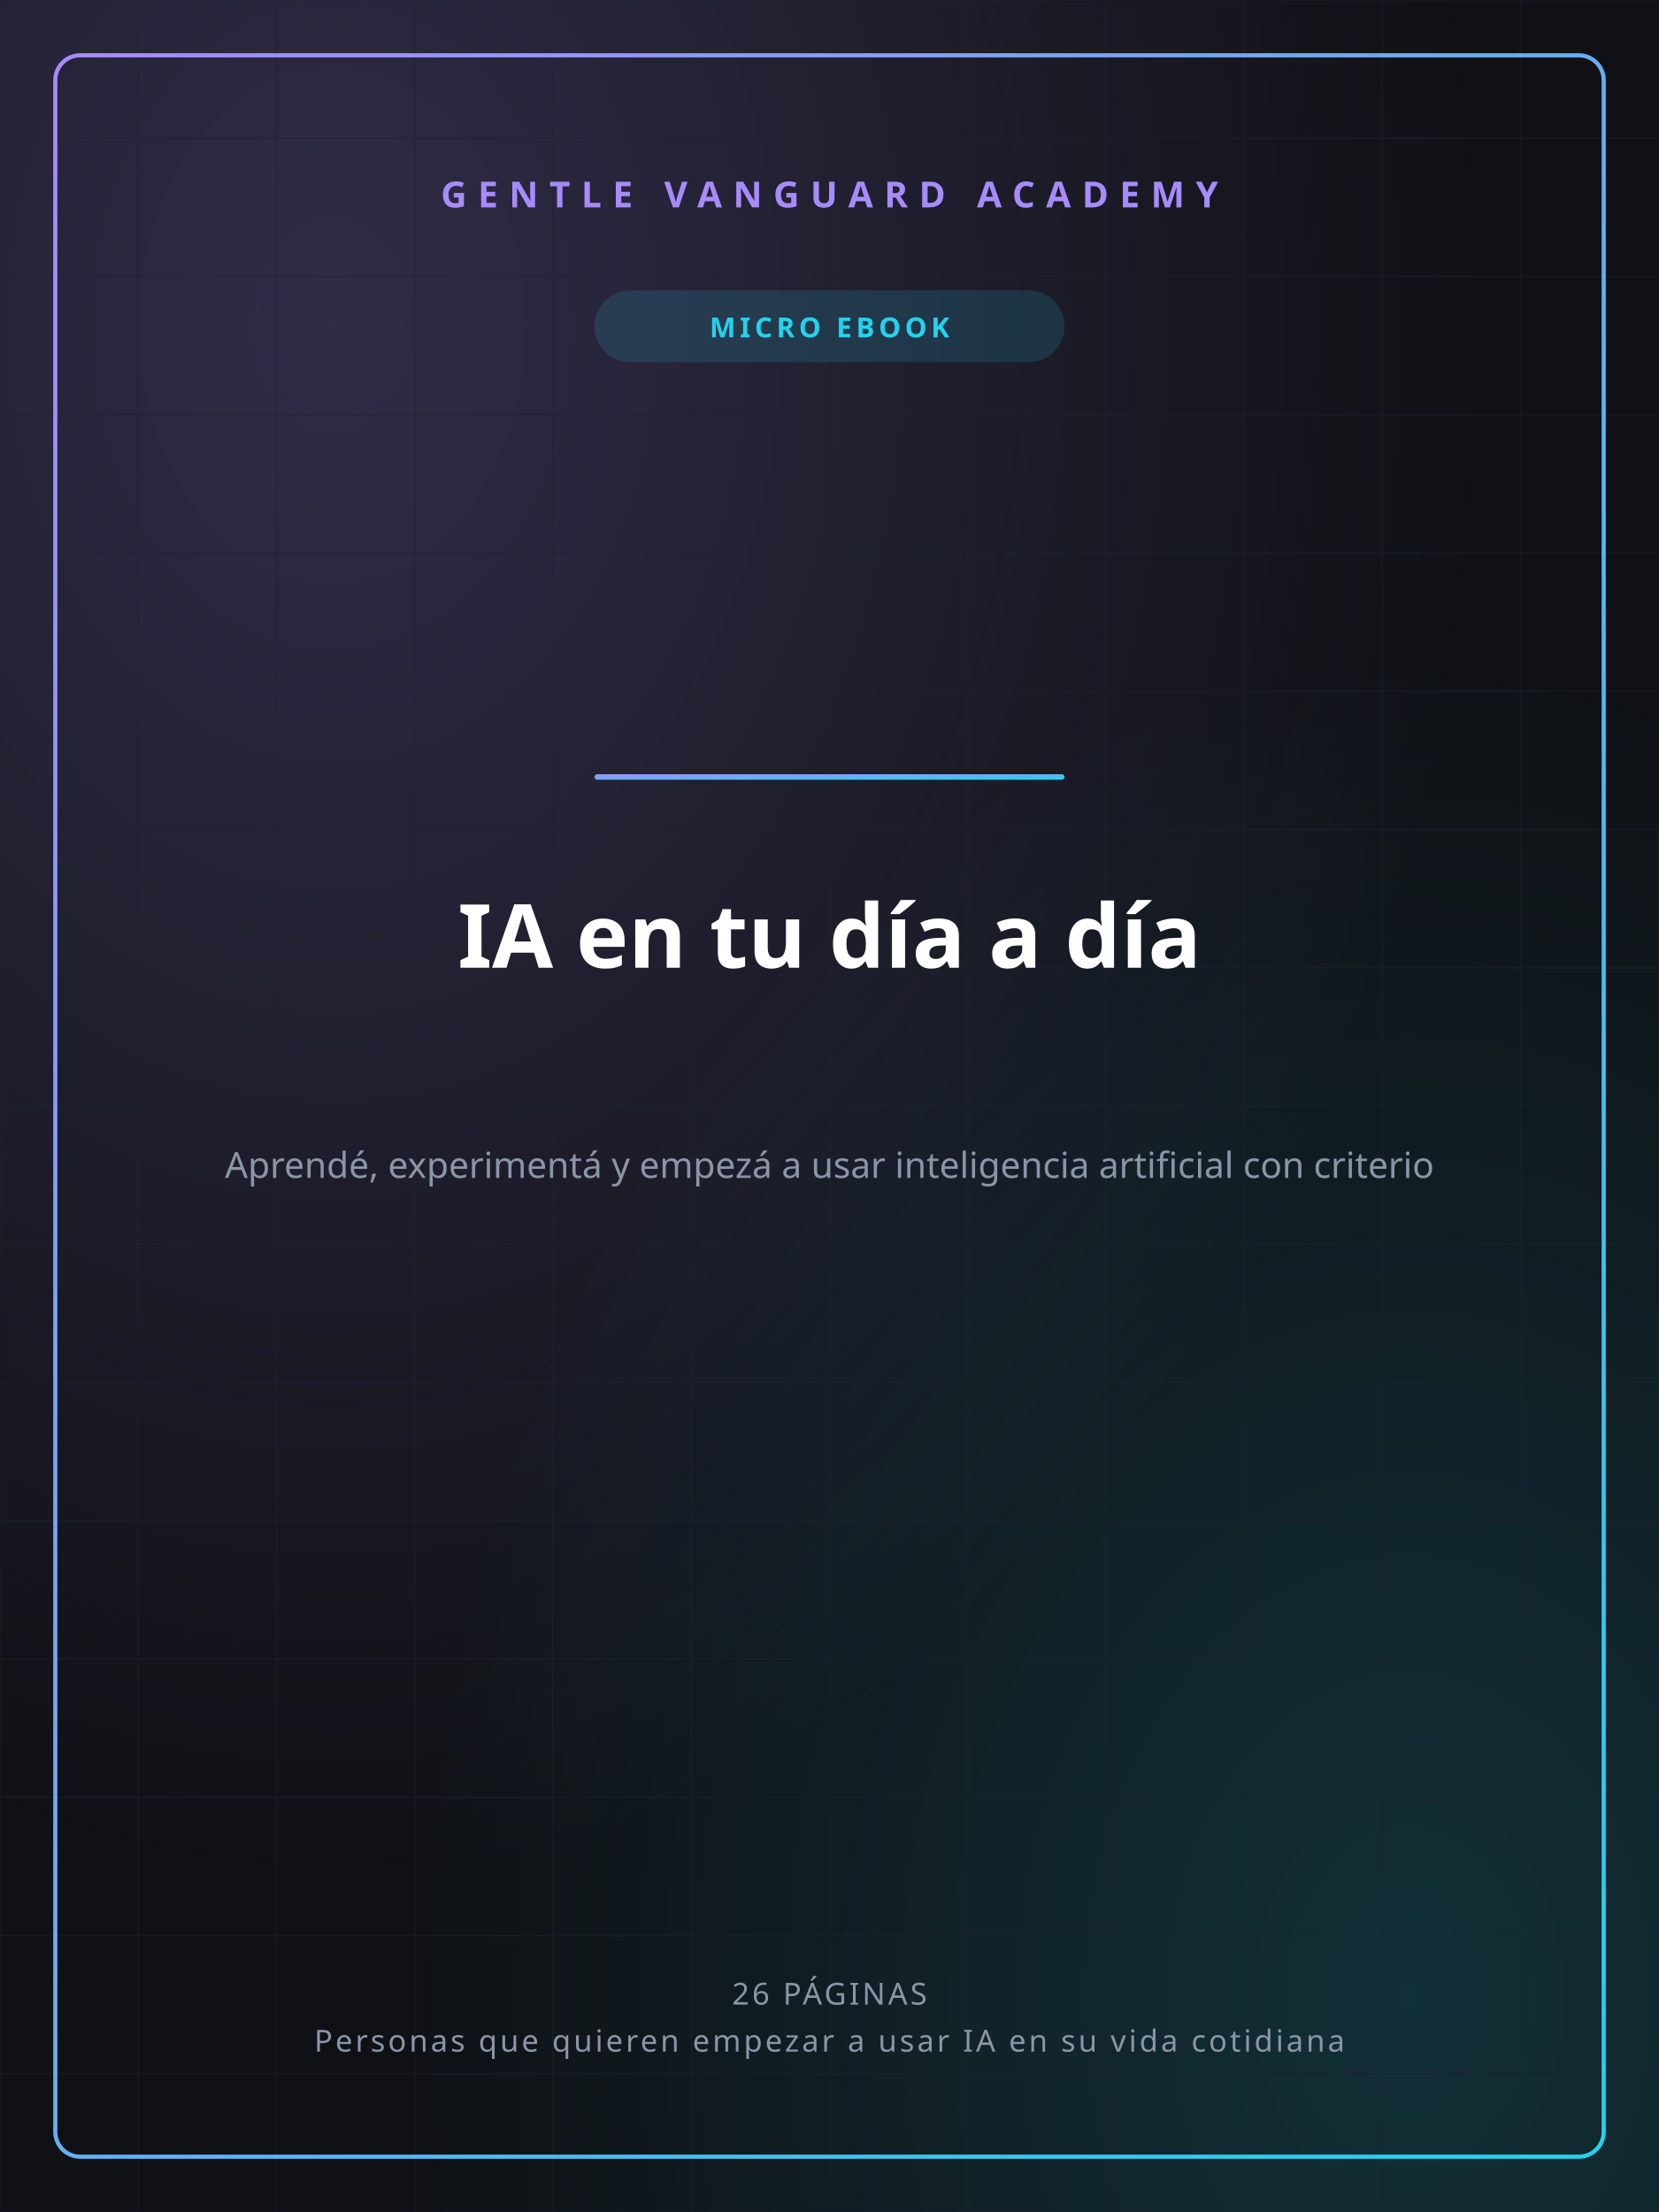
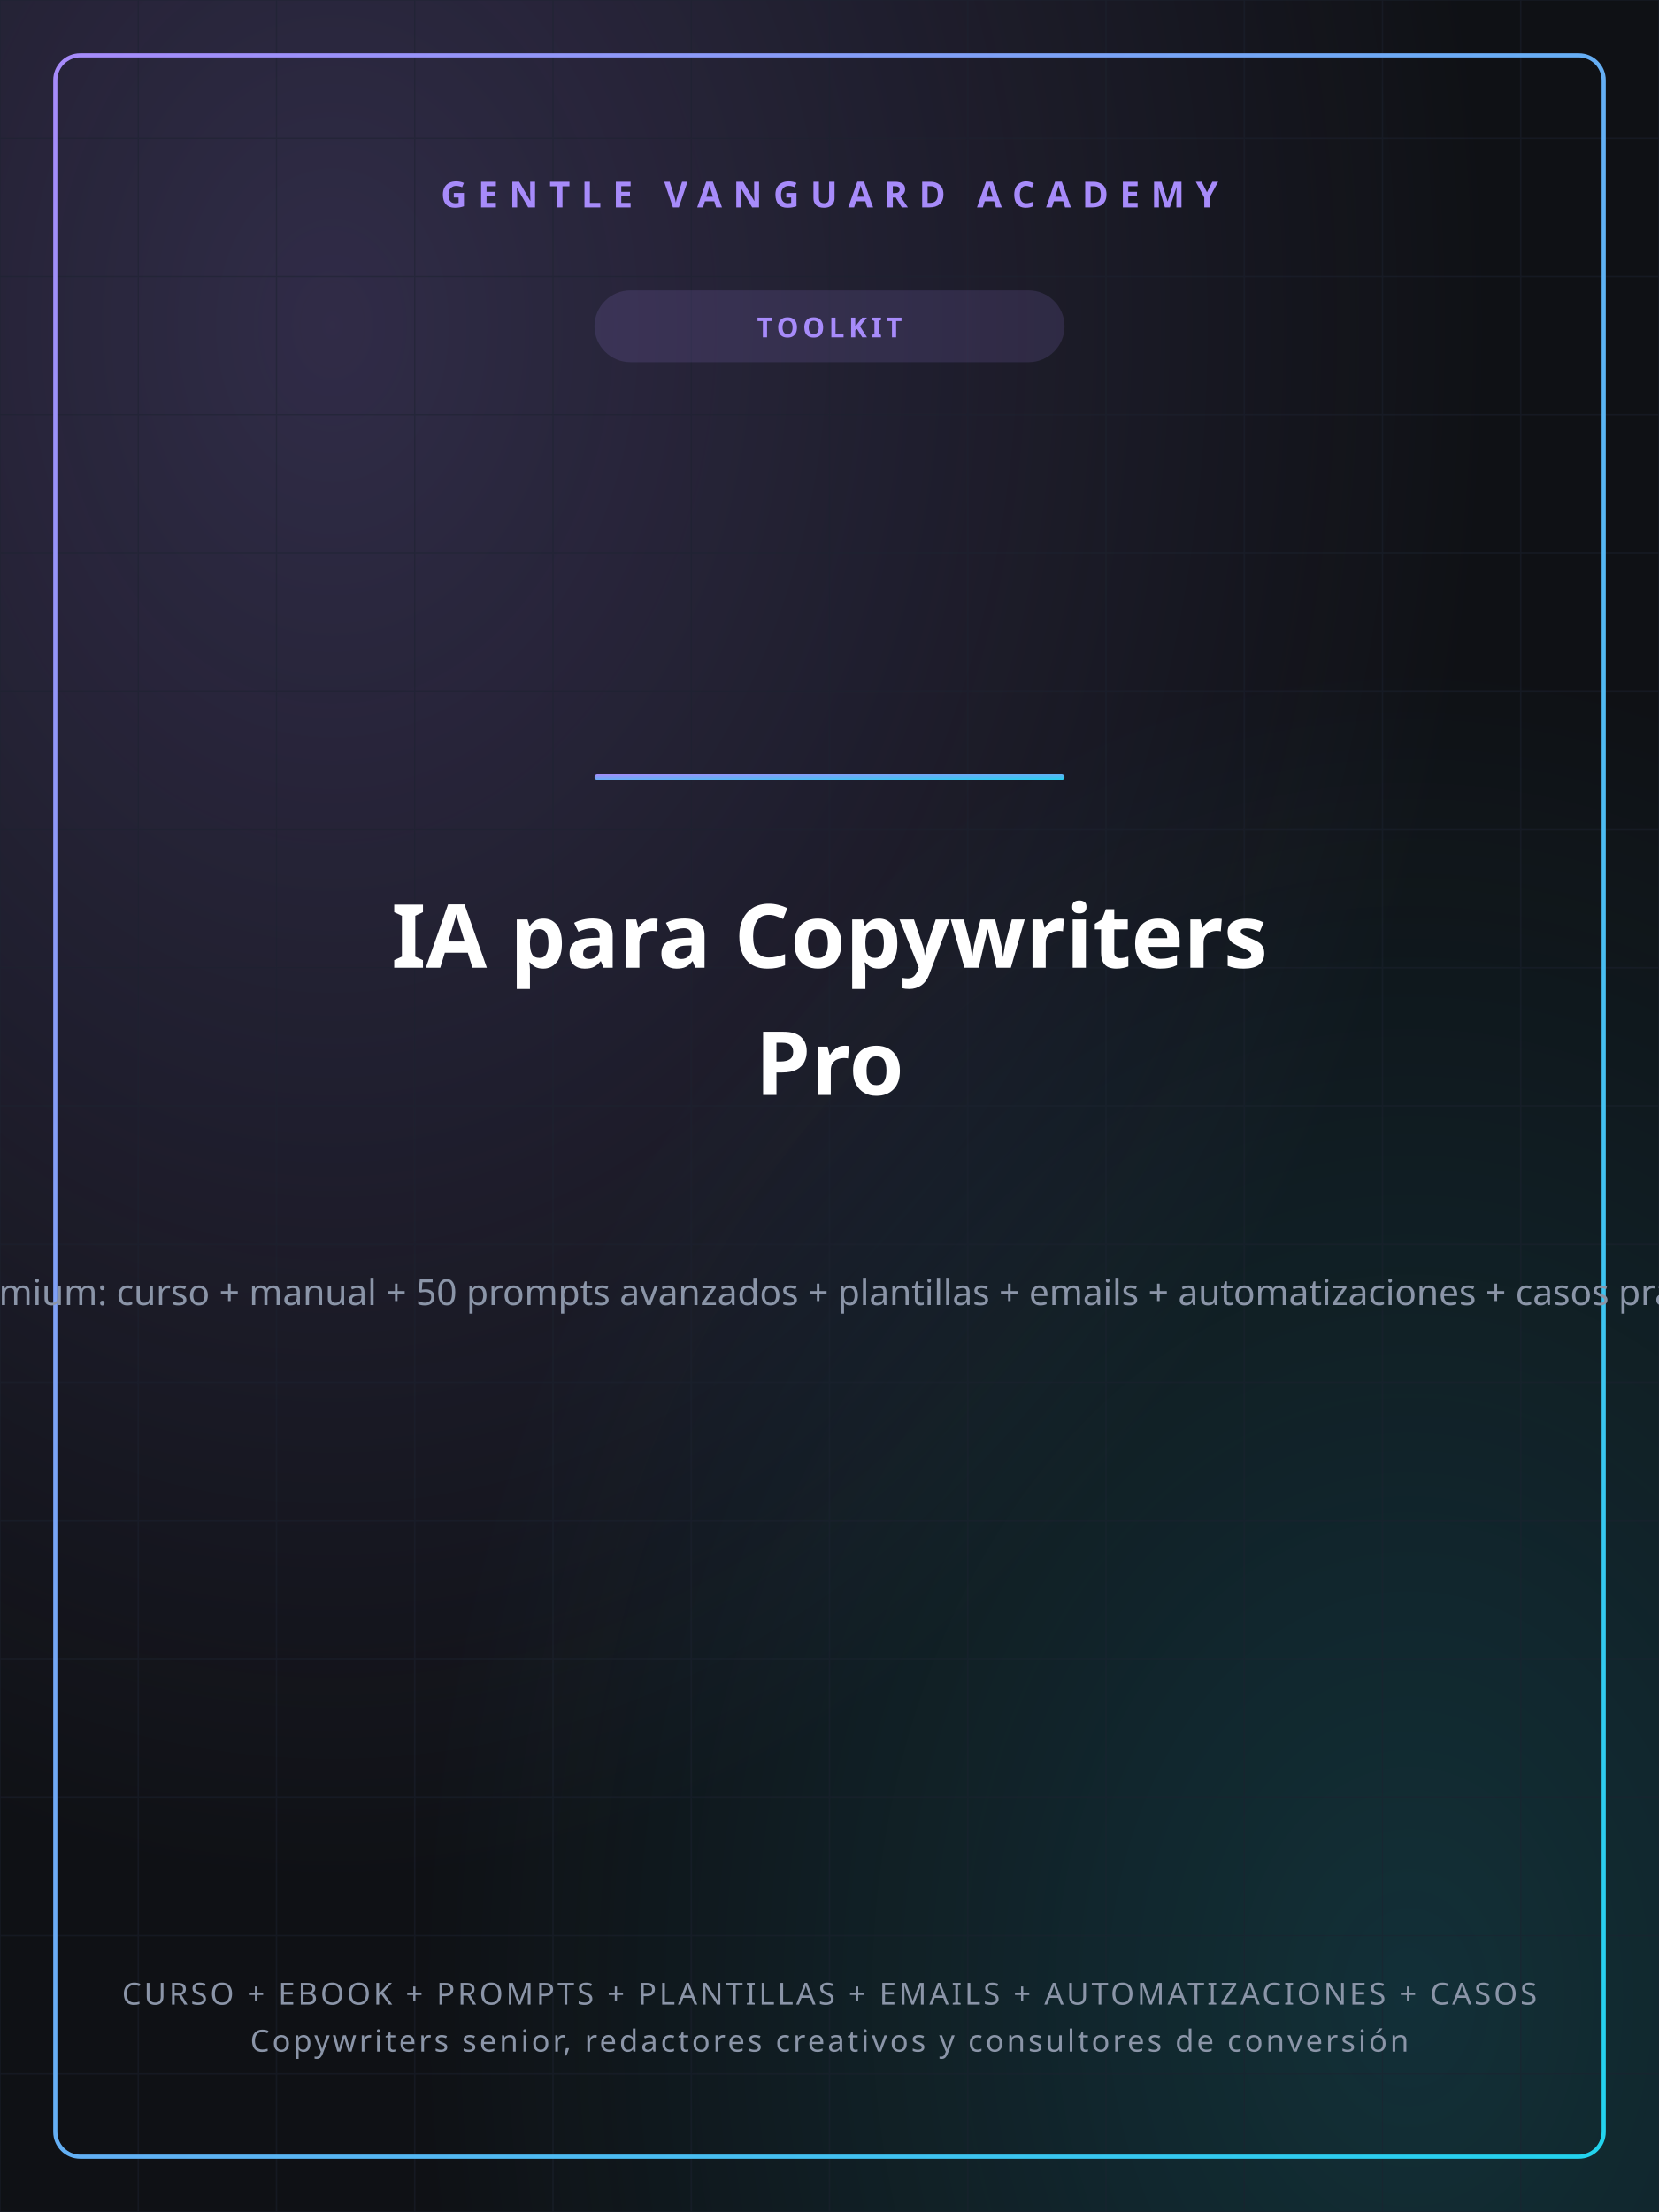
<svg xmlns="http://www.w3.org/2000/svg" width="1200" height="1600" viewBox="0 0 1200 1600">
  <defs>
    <linearGradient id="gvGrad" x1="0" y1="0" x2="1" y2="1">
      <stop offset="0%" stop-color="#A78BFA" />
      <stop offset="100%" stop-color="#22D3EE" />
    </linearGradient>
    <radialGradient id="glowA" cx="0.2" cy="0.15" r="0.7">
      <stop offset="0%" stop-color="#A78BFA" stop-opacity="0.22" />
      <stop offset="100%" stop-color="#A78BFA" stop-opacity="0" />
    </radialGradient>
    <radialGradient id="glowB" cx="0.85" cy="0.9" r="0.6">
      <stop offset="0%" stop-color="#22D3EE" stop-opacity="0.16" />
      <stop offset="100%" stop-color="#22D3EE" stop-opacity="0" />
    </radialGradient>
  </defs>
  <rect width="1200" height="1600" fill="#0F1115" />
  <rect width="1200" height="1600" fill="url(#glowA)" />
  <rect width="1200" height="1600" fill="url(#glowB)" />
  <g stroke="#1c2230" stroke-width="1" opacity="0.5">
    <line x1="0" y1="0" x2="0" y2="1600" />
    <line x1="100" y1="0" x2="100" y2="1600" />
    <line x1="200" y1="0" x2="200" y2="1600" />
    <line x1="300" y1="0" x2="300" y2="1600" />
    <line x1="400" y1="0" x2="400" y2="1600" />
    <line x1="500" y1="0" x2="500" y2="1600" />
    <line x1="600" y1="0" x2="600" y2="1600" />
    <line x1="700" y1="0" x2="700" y2="1600" />
    <line x1="800" y1="0" x2="800" y2="1600" />
    <line x1="900" y1="0" x2="900" y2="1600" />
    <line x1="1000" y1="0" x2="1000" y2="1600" />
    <line x1="1100" y1="0" x2="1100" y2="1600" />
    <line x1="1200" y1="0" x2="1200" y2="1600" />
    <line x1="0" y1="0" x2="1200" y2="0" />
    <line x1="0" y1="100" x2="1200" y2="100" />
    <line x1="0" y1="200" x2="1200" y2="200" />
    <line x1="0" y1="300" x2="1200" y2="300" />
    <line x1="0" y1="400" x2="1200" y2="400" />
    <line x1="0" y1="500" x2="1200" y2="500" />
    <line x1="0" y1="600" x2="1200" y2="600" />
    <line x1="0" y1="700" x2="1200" y2="700" />
    <line x1="0" y1="800" x2="1200" y2="800" />
    <line x1="0" y1="900" x2="1200" y2="900" />
    <line x1="0" y1="1000" x2="1200" y2="1000" />
    <line x1="0" y1="1100" x2="1200" y2="1100" />
    <line x1="0" y1="1200" x2="1200" y2="1200" />
    <line x1="0" y1="1300" x2="1200" y2="1300" />
    <line x1="0" y1="1400" x2="1200" y2="1400" />
    <line x1="0" y1="1500" x2="1200" y2="1500" />
    <line x1="0" y1="1600" x2="1200" y2="1600" />
  </g>
  <rect x="40" y="40" width="1120" height="1520" fill="none" stroke="url(#gvGrad)" stroke-width="3" rx="18" />
  <text x="600" y="150" text-anchor="middle" font-family="'Space Grotesk','Segoe UI',sans-serif" font-size="26" font-weight="700" fill="#A78BFA" letter-spacing="8">GENTLE VANGUARD ACADEMY</text>
-   <rect x="430" y="210" width="340" height="52" rx="26" fill="#22D3EE" opacity="0.14" />
-   <text x="600" y="244" text-anchor="middle" font-family="'Space Grotesk','Segoe UI',sans-serif" font-size="20" font-weight="700" fill="#22D3EE" letter-spacing="3">MICRO EBOOK</text>
+   <rect x="430" y="210" width="340" height="52" rx="26" fill="#A78BFA" opacity="0.14" />
+   <text x="600" y="244" text-anchor="middle" font-family="'Space Grotesk','Segoe UI',sans-serif" font-size="20" font-weight="700" fill="#A78BFA" letter-spacing="3">TOOLKIT</text>
  <rect x="430" y="560" width="340" height="4" rx="2" fill="url(#gvGrad)" />
-   <text x="600" y="700" text-anchor="middle" font-family="'Space Grotesk','Segoe UI',sans-serif" font-size="64" font-weight="800" fill="#ffffff">IA en tu día a día</text>
-   <text x="600" y="852" text-anchor="middle" font-family="'Space Grotesk','Segoe UI',sans-serif" font-size="26" font-weight="400" fill="#8b95a8">Aprendé, experimentá y empezá a usar inteligencia artificial con criterio</text>
-   <text x="600" y="1450" text-anchor="middle" font-family="'Space Grotesk','Segoe UI',sans-serif" font-size="22" font-weight="500" fill="#8b95a8" letter-spacing="2">26 PÁGINAS</text>
-   <text x="600" y="1484" text-anchor="middle" font-family="'Space Grotesk','Segoe UI',sans-serif" font-size="22" font-weight="500" fill="#8b95a8" letter-spacing="2">Personas que quieren empezar a usar IA en su vida cotidiana</text>
+   <text x="600" y="700" text-anchor="middle" font-family="'Space Grotesk','Segoe UI',sans-serif" font-size="64" font-weight="800" fill="#ffffff">IA para Copywriters</text>
+   <text x="600" y="792" text-anchor="middle" font-family="'Space Grotesk','Segoe UI',sans-serif" font-size="64" font-weight="800" fill="#ffffff">Pro</text>
+   <text x="600" y="944" text-anchor="middle" font-family="'Space Grotesk','Segoe UI',sans-serif" font-size="26" font-weight="400" fill="#8b95a8">Kit premium: curso + manual + 50 prompts avanzados + plantillas + emails + automatizaciones + casos prácticos</text>
+   <text x="600" y="1450" text-anchor="middle" font-family="'Space Grotesk','Segoe UI',sans-serif" font-size="22" font-weight="500" fill="#8b95a8" letter-spacing="2">CURSO + EBOOK + PROMPTS + PLANTILLAS + EMAILS + AUTOMATIZACIONES + CASOS</text>
+   <text x="600" y="1484" text-anchor="middle" font-family="'Space Grotesk','Segoe UI',sans-serif" font-size="22" font-weight="500" fill="#8b95a8" letter-spacing="2">Copywriters senior, redactores creativos y consultores de conversión</text>
</svg>
